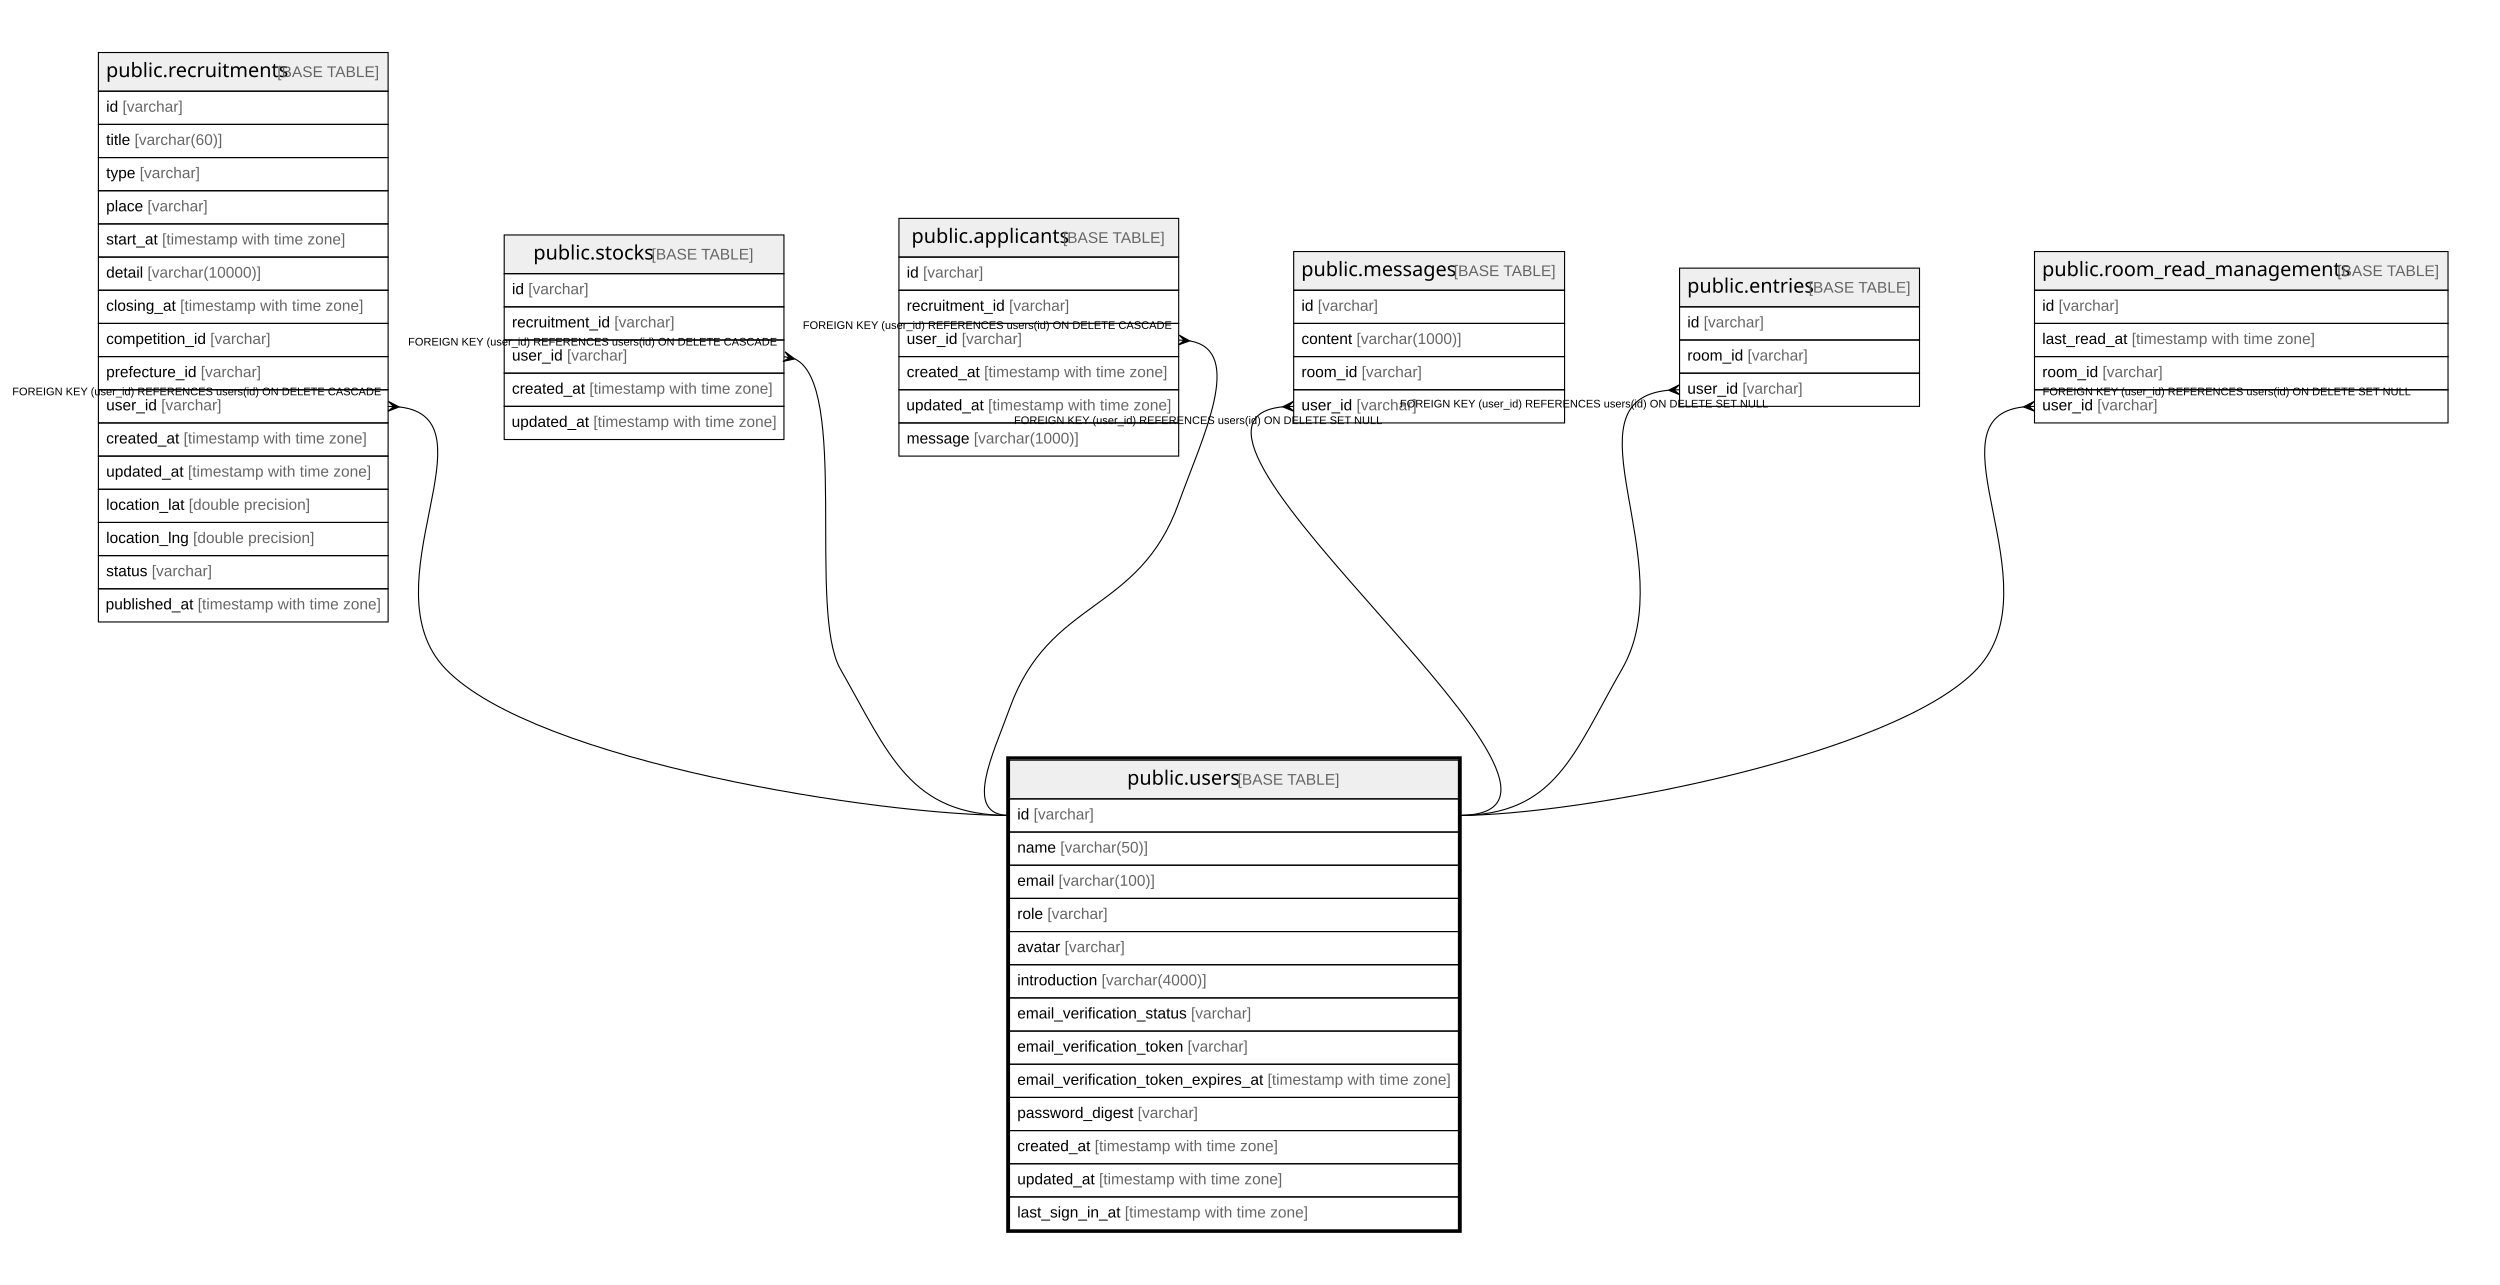
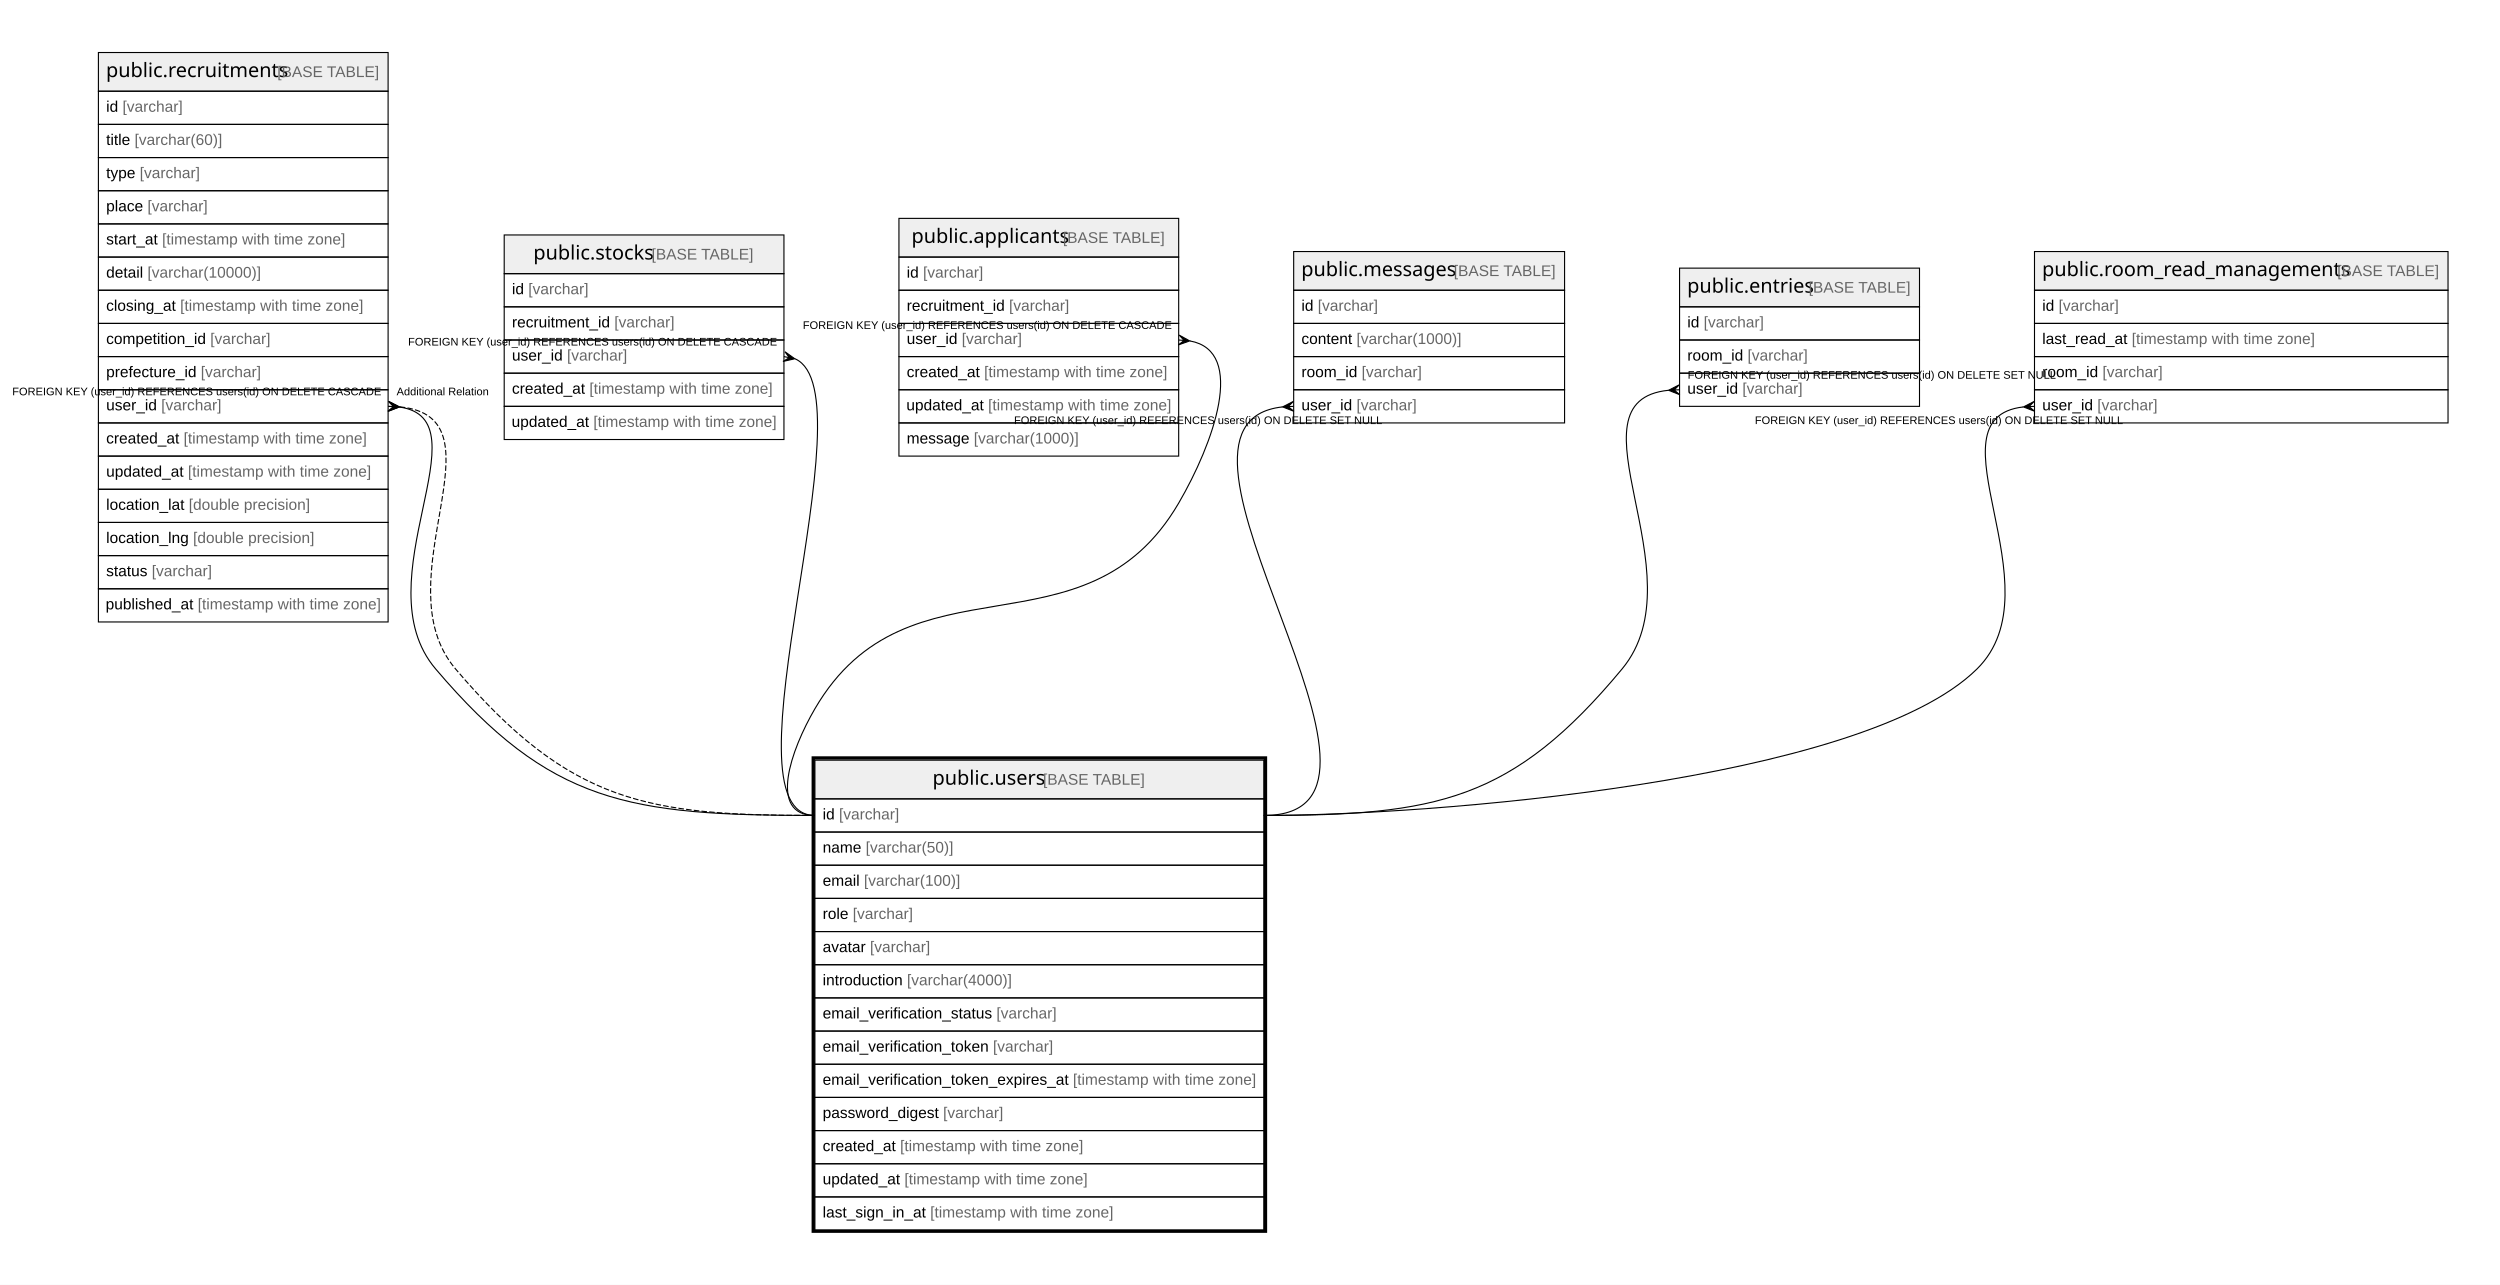
<svg xmlns="http://www.w3.org/2000/svg" width="2261pt" height="1162pt" viewBox="0.00 0.00 2261.00 1162.00">
  <g id="graph0" class="graph" transform="scale(1 1) rotate(0) translate(4 1158)">
    <polygon fill="#ffffff" stroke="transparent" points="-4,4 -4,-1158 2257,-1158 2257,4 -4,4" />
    <g id="node1" class="node">
-       <polygon fill="#efefef" stroke="transparent" points="909,-435.5 909,-470.5 1315,-470.5 1315,-435.5 909,-435.5" />
-       <polygon fill="none" stroke="#000000" points="909,-435.5 909,-470.5 1315,-470.5 1315,-435.5 909,-435.5" />
-       <text text-anchor="start" x="1015.366" y="-448.3" font-family="Arial Bold" font-size="18.00" fill="#000000">public.users</text>
-       <text text-anchor="start" x="1111.38" y="-448.3" font-family="Arial" font-size="14.00" fill="#000000"> </text>
-       <text text-anchor="start" x="1115.271" y="-448.3" font-family="Arial" font-size="14.00" fill="#666666">[BASE TABLE]</text>
-       <polygon fill="none" stroke="#000000" points="909,-405.5 909,-435.5 1315,-435.5 1315,-405.5 909,-405.5" />
-       <text text-anchor="start" x="916" y="-416.9" font-family="Arial" font-size="14.00" fill="#000000">id </text>
-       <text text-anchor="start" x="930.78" y="-416.9" font-family="Arial" font-size="14.00" fill="#666666">[varchar]</text>
-       <polygon fill="none" stroke="#000000" points="909,-375.5 909,-405.5 1315,-405.5 1315,-375.5 909,-375.5" />
-       <text text-anchor="start" x="916" y="-386.9" font-family="Arial" font-size="14.00" fill="#000000">name </text>
-       <text text-anchor="start" x="954.899" y="-386.9" font-family="Arial" font-size="14.00" fill="#666666">[varchar(50)]</text>
-       <polygon fill="none" stroke="#000000" points="909,-345.5 909,-375.5 1315,-375.5 1315,-345.5 909,-345.5" />
-       <text text-anchor="start" x="916" y="-356.9" font-family="Arial" font-size="14.00" fill="#000000">email </text>
-       <text text-anchor="start" x="953.33" y="-356.9" font-family="Arial" font-size="14.00" fill="#666666">[varchar(100)]</text>
-       <polygon fill="none" stroke="#000000" points="909,-315.5 909,-345.5 1315,-345.5 1315,-315.5 909,-315.5" />
-       <text text-anchor="start" x="916" y="-326.9" font-family="Arial" font-size="14.00" fill="#000000">role </text>
-       <text text-anchor="start" x="943.223" y="-326.9" font-family="Arial" font-size="14.00" fill="#666666">[varchar]</text>
-       <polygon fill="none" stroke="#000000" points="909,-285.5 909,-315.5 1315,-315.5 1315,-285.5 909,-285.5" />
-       <text text-anchor="start" x="916" y="-296.9" font-family="Arial" font-size="14.00" fill="#000000">avatar </text>
-       <text text-anchor="start" x="958.79" y="-296.9" font-family="Arial" font-size="14.00" fill="#666666">[varchar]</text>
-       <polygon fill="none" stroke="#000000" points="909,-255.5 909,-285.5 1315,-285.5 1315,-255.5 909,-255.5" />
-       <text text-anchor="start" x="916" y="-266.9" font-family="Arial" font-size="14.00" fill="#000000">introduction </text>
-       <text text-anchor="start" x="992.241" y="-266.9" font-family="Arial" font-size="14.00" fill="#666666">[varchar(4000)]</text>
-       <polygon fill="none" stroke="#000000" points="909,-225.5 909,-255.5 1315,-255.5 1315,-225.5 909,-225.5" />
-       <text text-anchor="start" x="916" y="-236.9" font-family="Arial" font-size="14.00" fill="#000000">email_verification_status </text>
-       <text text-anchor="start" x="1073.133" y="-236.9" font-family="Arial" font-size="14.00" fill="#666666">[varchar]</text>
-       <polygon fill="none" stroke="#000000" points="909,-195.5 909,-225.5 1315,-225.5 1315,-195.5 909,-195.5" />
-       <text text-anchor="start" x="916" y="-206.9" font-family="Arial" font-size="14.00" fill="#000000">email_verification_token </text>
-       <text text-anchor="start" x="1070.025" y="-206.9" font-family="Arial" font-size="14.00" fill="#666666">[varchar]</text>
-       <polygon fill="none" stroke="#000000" points="909,-165.5 909,-195.5 1315,-195.5 1315,-165.5 909,-165.5" />
-       <text text-anchor="start" x="915.968" y="-176.9" font-family="Arial" font-size="14.00" fill="#000000">email_verification_token_expires_at </text>
-       <text text-anchor="start" x="1142.347" y="-176.9" font-family="Arial" font-size="14.00" fill="#666666">[timestamp with time zone]</text>
-       <polygon fill="none" stroke="#000000" points="909,-135.5 909,-165.5 1315,-165.5 1315,-135.5 909,-135.5" />
-       <text text-anchor="start" x="916" y="-146.9" font-family="Arial" font-size="14.00" fill="#000000">password_digest </text>
-       <text text-anchor="start" x="1024.916" y="-146.9" font-family="Arial" font-size="14.00" fill="#666666">[varchar]</text>
-       <polygon fill="none" stroke="#000000" points="909,-105.5 909,-135.5 1315,-135.5 1315,-105.5 909,-105.5" />
-       <text text-anchor="start" x="916" y="-116.9" font-family="Arial" font-size="14.00" fill="#000000">created_at </text>
-       <text text-anchor="start" x="986.028" y="-116.9" font-family="Arial" font-size="14.00" fill="#666666">[timestamp with time zone]</text>
-       <polygon fill="none" stroke="#000000" points="909,-75.5 909,-105.5 1315,-105.5 1315,-75.5 909,-75.5" />
-       <text text-anchor="start" x="916" y="-86.9" font-family="Arial" font-size="14.00" fill="#000000">updated_at </text>
-       <text text-anchor="start" x="989.933" y="-86.9" font-family="Arial" font-size="14.00" fill="#666666">[timestamp with time zone]</text>
-       <polygon fill="none" stroke="#000000" points="909,-45.5 909,-75.5 1315,-75.5 1315,-45.5 909,-45.5" />
-       <text text-anchor="start" x="916" y="-56.9" font-family="Arial" font-size="14.00" fill="#000000">last_sign_in_at </text>
-       <text text-anchor="start" x="1013.252" y="-56.9" font-family="Arial" font-size="14.00" fill="#666666">[timestamp with time zone]</text>
-       <polygon fill="none" stroke="#000000" stroke-width="3" points="907.5,-44.5 907.5,-472.5 1316.5,-472.5 1316.5,-44.5 907.5,-44.5" />
+       <polygon fill="#efefef" stroke="transparent" points="733,-435.5 733,-470.5 1139,-470.5 1139,-435.5 733,-435.5" />
+       <polygon fill="none" stroke="#000000" points="733,-435.5 733,-470.5 1139,-470.5 1139,-435.5 733,-435.5" />
+       <text text-anchor="start" x="839.366" y="-448.3" font-family="Arial Bold" font-size="18.00" fill="#000000">public.users</text>
+       <text text-anchor="start" x="935.38" y="-448.3" font-family="Arial" font-size="14.00" fill="#000000"> </text>
+       <text text-anchor="start" x="939.271" y="-448.3" font-family="Arial" font-size="14.00" fill="#666666">[BASE TABLE]</text>
+       <polygon fill="none" stroke="#000000" points="733,-405.5 733,-435.5 1139,-435.5 1139,-405.5 733,-405.5" />
+       <text text-anchor="start" x="740" y="-416.9" font-family="Arial" font-size="14.00" fill="#000000">id </text>
+       <text text-anchor="start" x="754.78" y="-416.9" font-family="Arial" font-size="14.00" fill="#666666">[varchar]</text>
+       <polygon fill="none" stroke="#000000" points="733,-375.5 733,-405.5 1139,-405.5 1139,-375.5 733,-375.5" />
+       <text text-anchor="start" x="740" y="-386.9" font-family="Arial" font-size="14.00" fill="#000000">name </text>
+       <text text-anchor="start" x="778.899" y="-386.9" font-family="Arial" font-size="14.00" fill="#666666">[varchar(50)]</text>
+       <polygon fill="none" stroke="#000000" points="733,-345.5 733,-375.5 1139,-375.5 1139,-345.5 733,-345.5" />
+       <text text-anchor="start" x="740" y="-356.9" font-family="Arial" font-size="14.00" fill="#000000">email </text>
+       <text text-anchor="start" x="777.33" y="-356.9" font-family="Arial" font-size="14.00" fill="#666666">[varchar(100)]</text>
+       <polygon fill="none" stroke="#000000" points="733,-315.5 733,-345.5 1139,-345.5 1139,-315.5 733,-315.5" />
+       <text text-anchor="start" x="740" y="-326.9" font-family="Arial" font-size="14.00" fill="#000000">role </text>
+       <text text-anchor="start" x="767.223" y="-326.9" font-family="Arial" font-size="14.00" fill="#666666">[varchar]</text>
+       <polygon fill="none" stroke="#000000" points="733,-285.5 733,-315.5 1139,-315.5 1139,-285.5 733,-285.5" />
+       <text text-anchor="start" x="740" y="-296.9" font-family="Arial" font-size="14.00" fill="#000000">avatar </text>
+       <text text-anchor="start" x="782.79" y="-296.9" font-family="Arial" font-size="14.00" fill="#666666">[varchar]</text>
+       <polygon fill="none" stroke="#000000" points="733,-255.5 733,-285.5 1139,-285.5 1139,-255.5 733,-255.5" />
+       <text text-anchor="start" x="740" y="-266.9" font-family="Arial" font-size="14.00" fill="#000000">introduction </text>
+       <text text-anchor="start" x="816.241" y="-266.9" font-family="Arial" font-size="14.00" fill="#666666">[varchar(4000)]</text>
+       <polygon fill="none" stroke="#000000" points="733,-225.5 733,-255.5 1139,-255.5 1139,-225.5 733,-225.5" />
+       <text text-anchor="start" x="740" y="-236.9" font-family="Arial" font-size="14.00" fill="#000000">email_verification_status </text>
+       <text text-anchor="start" x="897.133" y="-236.9" font-family="Arial" font-size="14.00" fill="#666666">[varchar]</text>
+       <polygon fill="none" stroke="#000000" points="733,-195.5 733,-225.5 1139,-225.5 1139,-195.5 733,-195.5" />
+       <text text-anchor="start" x="740" y="-206.9" font-family="Arial" font-size="14.00" fill="#000000">email_verification_token </text>
+       <text text-anchor="start" x="894.025" y="-206.9" font-family="Arial" font-size="14.00" fill="#666666">[varchar]</text>
+       <polygon fill="none" stroke="#000000" points="733,-165.5 733,-195.5 1139,-195.5 1139,-165.5 733,-165.5" />
+       <text text-anchor="start" x="739.968" y="-176.9" font-family="Arial" font-size="14.00" fill="#000000">email_verification_token_expires_at </text>
+       <text text-anchor="start" x="966.347" y="-176.9" font-family="Arial" font-size="14.00" fill="#666666">[timestamp with time zone]</text>
+       <polygon fill="none" stroke="#000000" points="733,-135.5 733,-165.5 1139,-165.5 1139,-135.5 733,-135.5" />
+       <text text-anchor="start" x="740" y="-146.9" font-family="Arial" font-size="14.00" fill="#000000">password_digest </text>
+       <text text-anchor="start" x="848.916" y="-146.9" font-family="Arial" font-size="14.00" fill="#666666">[varchar]</text>
+       <polygon fill="none" stroke="#000000" points="733,-105.5 733,-135.5 1139,-135.5 1139,-105.5 733,-105.5" />
+       <text text-anchor="start" x="740" y="-116.9" font-family="Arial" font-size="14.00" fill="#000000">created_at </text>
+       <text text-anchor="start" x="810.028" y="-116.9" font-family="Arial" font-size="14.00" fill="#666666">[timestamp with time zone]</text>
+       <polygon fill="none" stroke="#000000" points="733,-75.5 733,-105.5 1139,-105.5 1139,-75.5 733,-75.5" />
+       <text text-anchor="start" x="740" y="-86.9" font-family="Arial" font-size="14.00" fill="#000000">updated_at </text>
+       <text text-anchor="start" x="813.933" y="-86.9" font-family="Arial" font-size="14.00" fill="#666666">[timestamp with time zone]</text>
+       <polygon fill="none" stroke="#000000" points="733,-45.5 733,-75.5 1139,-75.5 1139,-45.5 733,-45.5" />
+       <text text-anchor="start" x="740" y="-56.9" font-family="Arial" font-size="14.00" fill="#000000">last_sign_in_at </text>
+       <text text-anchor="start" x="837.252" y="-56.9" font-family="Arial" font-size="14.00" fill="#666666">[timestamp with time zone]</text>
+       <polygon fill="none" stroke="#000000" stroke-width="3" points="731.5,-44.5 731.5,-472.5 1140.5,-472.5 1140.5,-44.5 731.5,-44.5" />
    </g>
    <g id="node2" class="node">
      <polygon fill="#efefef" stroke="transparent" points="85,-1075.5 85,-1110.5 347,-1110.5 347,-1075.5 85,-1075.5" />
      <polygon fill="none" stroke="#000000" points="85,-1075.5 85,-1110.5 347,-1110.5 347,-1075.5 85,-1075.5" />
      <text text-anchor="start" x="91.868" y="-1088.3" font-family="Arial Bold" font-size="18.00" fill="#000000">public.recruitments</text>
      <text text-anchor="start" x="242.878" y="-1088.3" font-family="Arial" font-size="14.00" fill="#000000"> </text>
      <text text-anchor="start" x="246.768" y="-1088.3" font-family="Arial" font-size="14.00" fill="#666666">[BASE TABLE]</text>
      <polygon fill="none" stroke="#000000" points="85,-1045.5 85,-1075.5 347,-1075.5 347,-1045.5 85,-1045.5" />
      <text text-anchor="start" x="92" y="-1056.9" font-family="Arial" font-size="14.00" fill="#000000">id </text>
      <text text-anchor="start" x="106.78" y="-1056.9" font-family="Arial" font-size="14.00" fill="#666666">[varchar]</text>
      <polygon fill="none" stroke="#000000" points="85,-1015.5 85,-1045.5 347,-1045.5 347,-1015.5 85,-1015.5" />
      <text text-anchor="start" x="92" y="-1026.9" font-family="Arial" font-size="14.00" fill="#000000">title </text>
      <text text-anchor="start" x="117.668" y="-1026.9" font-family="Arial" font-size="14.00" fill="#666666">[varchar(60)]</text>
      <polygon fill="none" stroke="#000000" points="85,-985.5 85,-1015.5 347,-1015.5 347,-985.5 85,-985.5" />
      <text text-anchor="start" x="92" y="-996.9" font-family="Arial" font-size="14.00" fill="#000000">type </text>
      <text text-anchor="start" x="122.346" y="-996.9" font-family="Arial" font-size="14.00" fill="#666666">[varchar]</text>
      <polygon fill="none" stroke="#000000" points="85,-955.5 85,-985.5 347,-985.5 347,-955.5 85,-955.5" />
      <text text-anchor="start" x="92" y="-966.9" font-family="Arial" font-size="14.00" fill="#000000">place </text>
      <text text-anchor="start" x="129.345" y="-966.9" font-family="Arial" font-size="14.00" fill="#666666">[varchar]</text>
      <polygon fill="none" stroke="#000000" points="85,-925.5 85,-955.5 347,-955.5 347,-925.5 85,-925.5" />
      <text text-anchor="start" x="92" y="-936.9" font-family="Arial" font-size="14.00" fill="#000000">start_at </text>
      <text text-anchor="start" x="142.571" y="-936.9" font-family="Arial" font-size="14.00" fill="#666666">[timestamp with time zone]</text>
      <polygon fill="none" stroke="#000000" points="85,-895.5 85,-925.5 347,-925.5 347,-895.5 85,-895.5" />
      <text text-anchor="start" x="92" y="-906.9" font-family="Arial" font-size="14.00" fill="#000000">detail </text>
      <text text-anchor="start" x="129.342" y="-906.9" font-family="Arial" font-size="14.00" fill="#666666">[varchar(10000)]</text>
      <polygon fill="none" stroke="#000000" points="85,-865.5 85,-895.5 347,-895.5 347,-865.5 85,-865.5" />
      <text text-anchor="start" x="92" y="-876.9" font-family="Arial" font-size="14.00" fill="#000000">closing_at </text>
      <text text-anchor="start" x="158.907" y="-876.9" font-family="Arial" font-size="14.00" fill="#666666">[timestamp with time zone]</text>
      <polygon fill="none" stroke="#000000" points="85,-835.5 85,-865.5 347,-865.5 347,-835.5 85,-835.5" />
      <text text-anchor="start" x="92" y="-846.9" font-family="Arial" font-size="14.00" fill="#000000">competition_id </text>
      <text text-anchor="start" x="186.13" y="-846.9" font-family="Arial" font-size="14.00" fill="#666666">[varchar]</text>
      <polygon fill="none" stroke="#000000" points="85,-805.5 85,-835.5 347,-835.5 347,-805.5 85,-805.5" />
      <text text-anchor="start" x="92" y="-816.9" font-family="Arial" font-size="14.00" fill="#000000">prefecture_id </text>
      <text text-anchor="start" x="177.578" y="-816.9" font-family="Arial" font-size="14.00" fill="#666666">[varchar]</text>
      <polygon fill="none" stroke="#000000" points="85,-775.5 85,-805.5 347,-805.5 347,-775.5 85,-775.5" />
      <text text-anchor="start" x="92" y="-786.9" font-family="Arial" font-size="14.00" fill="#000000">user_id </text>
      <text text-anchor="start" x="141.788" y="-786.9" font-family="Arial" font-size="14.00" fill="#666666">[varchar]</text>
      <polygon fill="none" stroke="#000000" points="85,-745.5 85,-775.5 347,-775.5 347,-745.5 85,-745.5" />
      <text text-anchor="start" x="92" y="-756.9" font-family="Arial" font-size="14.00" fill="#000000">created_at </text>
      <text text-anchor="start" x="162.028" y="-756.9" font-family="Arial" font-size="14.00" fill="#666666">[timestamp with time zone]</text>
      <polygon fill="none" stroke="#000000" points="85,-715.5 85,-745.5 347,-745.5 347,-715.5 85,-715.5" />
      <text text-anchor="start" x="92" y="-726.9" font-family="Arial" font-size="14.00" fill="#000000">updated_at </text>
      <text text-anchor="start" x="165.933" y="-726.9" font-family="Arial" font-size="14.00" fill="#666666">[timestamp with time zone]</text>
      <polygon fill="none" stroke="#000000" points="85,-685.5 85,-715.5 347,-715.5 347,-685.5 85,-685.5" />
      <text text-anchor="start" x="92" y="-696.9" font-family="Arial" font-size="14.00" fill="#000000">location_lat </text>
      <text text-anchor="start" x="166.687" y="-696.9" font-family="Arial" font-size="14.00" fill="#666666">[double precision]</text>
      <polygon fill="none" stroke="#000000" points="85,-655.5 85,-685.5 347,-685.5 347,-655.5 85,-655.5" />
      <text text-anchor="start" x="92" y="-666.9" font-family="Arial" font-size="14.00" fill="#000000">location_lng </text>
      <text text-anchor="start" x="170.579" y="-666.9" font-family="Arial" font-size="14.00" fill="#666666">[double precision]</text>
      <polygon fill="none" stroke="#000000" points="85,-625.5 85,-655.5 347,-655.5 347,-625.5 85,-625.5" />
      <text text-anchor="start" x="92" y="-636.9" font-family="Arial" font-size="14.00" fill="#000000">status </text>
      <text text-anchor="start" x="133.237" y="-636.9" font-family="Arial" font-size="14.00" fill="#666666">[varchar]</text>
      <polygon fill="none" stroke="#000000" points="85,-595.5 85,-625.5 347,-625.5 347,-595.5 85,-595.5" />
      <text text-anchor="start" x="91.53" y="-606.9" font-family="Arial" font-size="14.00" fill="#000000">published_at </text>
      <text text-anchor="start" x="174.785" y="-606.9" font-family="Arial" font-size="14.00" fill="#666666">[timestamp with time zone]</text>
    </g>
    <g id="edge1" class="edge">
-       <path fill="none" stroke="#000000" d="M356.989,-789.981C446.586,-779.99 326.571,-628.283 399,-553 480.184,-468.617 791.904,-420.5 909,-420.5" />
-       <polygon fill="#000000" stroke="#000000" points="356.986,-789.981 346.766,-786.006 351.993,-790.24 347,-790.5 347,-790.5 347,-790.5 351.993,-790.24 347.234,-794.994 356.986,-789.981 356.986,-789.981" />
+       <path fill="none" stroke="#000000" d="M357.119,-789.871C436.972,-779.085 322.627,-632.287 390,-553 493.41,-431.303 564.301,-420.5 733,-420.5" />
+       <polygon fill="#000000" stroke="#000000" points="356.981,-789.879 346.721,-786.009 351.99,-790.19 347,-790.5 347,-790.5 347,-790.5 351.99,-790.19 347.279,-794.991 356.981,-789.879 356.981,-789.879" />
      <text text-anchor="start" x="7.053" y="-800.5" font-family="Arial" font-size="10.00" fill="#000000">FOREIGN KEY (user_id) REFERENCES users(id) ON DELETE CASCADE</text>
+     </g>
+     <g id="edge7" class="edge">
+       <path fill="none" stroke="#000000" stroke-dasharray="5,2" d="M357.565,-790.025C456.144,-780.585 340.283,-632.692 408,-553 511.309,-431.422 582.163,-420.521 732.559,-420.5" />
+       <polygon fill="#000000" stroke="#000000" points="357.332,-790.036 347.134,-786.004 352.337,-790.268 347.342,-790.5 347.342,-790.5 347.342,-790.5 352.337,-790.268 347.551,-794.995 357.332,-790.036 357.332,-790.036" />
+       <text text-anchor="start" x="354.667" y="-800.5" font-family="Arial" font-size="10.00" fill="#000000">Additional Relation</text>
    </g>
    <g id="node3" class="node">
      <polygon fill="#efefef" stroke="transparent" points="452,-910.5 452,-945.5 705,-945.5 705,-910.5 452,-910.5" />
      <polygon fill="none" stroke="#000000" points="452,-910.5 452,-945.5 705,-945.5 705,-910.5 452,-910.5" />
      <text text-anchor="start" x="478.364" y="-923.3" font-family="Arial Bold" font-size="18.00" fill="#000000">public.stocks</text>
      <text text-anchor="start" x="581.382" y="-923.3" font-family="Arial" font-size="14.00" fill="#000000"> </text>
      <text text-anchor="start" x="585.273" y="-923.3" font-family="Arial" font-size="14.00" fill="#666666">[BASE TABLE]</text>
      <polygon fill="none" stroke="#000000" points="452,-880.5 452,-910.5 705,-910.5 705,-880.5 452,-880.5" />
      <text text-anchor="start" x="459" y="-891.9" font-family="Arial" font-size="14.00" fill="#000000">id </text>
      <text text-anchor="start" x="473.78" y="-891.9" font-family="Arial" font-size="14.00" fill="#666666">[varchar]</text>
      <polygon fill="none" stroke="#000000" points="452,-850.5 452,-880.5 705,-880.5 705,-850.5 452,-850.5" />
      <text text-anchor="start" x="459" y="-861.9" font-family="Arial" font-size="14.00" fill="#000000">recruitment_id </text>
      <text text-anchor="start" x="551.562" y="-861.9" font-family="Arial" font-size="14.00" fill="#666666">[varchar]</text>
      <polygon fill="none" stroke="#000000" points="452,-820.5 452,-850.5 705,-850.5 705,-820.5 452,-820.5" />
      <text text-anchor="start" x="459" y="-831.9" font-family="Arial" font-size="14.00" fill="#000000">user_id </text>
      <text text-anchor="start" x="508.788" y="-831.9" font-family="Arial" font-size="14.00" fill="#666666">[varchar]</text>
      <polygon fill="none" stroke="#000000" points="452,-790.5 452,-820.5 705,-820.5 705,-790.5 452,-790.5" />
      <text text-anchor="start" x="459" y="-801.9" font-family="Arial" font-size="14.00" fill="#000000">created_at </text>
      <text text-anchor="start" x="529.028" y="-801.9" font-family="Arial" font-size="14.00" fill="#666666">[timestamp with time zone]</text>
      <polygon fill="none" stroke="#000000" points="452,-760.5 452,-790.5 705,-790.5 705,-760.5 452,-760.5" />
      <text text-anchor="start" x="458.692" y="-771.9" font-family="Arial" font-size="14.00" fill="#000000">updated_at </text>
      <text text-anchor="start" x="532.624" y="-771.9" font-family="Arial" font-size="14.00" fill="#666666">[timestamp with time zone]</text>
    </g>
    <g id="edge2" class="edge">
-       <path fill="none" stroke="#000000" d="M714.832,-833.387C764.01,-810.328 726.211,-605.289 756,-553 800.528,-474.839 819.045,-420.5 909,-420.5" />
-       <polygon fill="#000000" stroke="#000000" points="714.777,-833.399 704.054,-831.1 709.888,-834.449 705,-835.5 705,-835.5 705,-835.5 709.888,-834.449 705.946,-839.9 714.777,-833.399 714.777,-833.399" />
+       <path fill="none" stroke="#000000" d="M715.15,-833.463C784.984,-802.155 644.359,-420.5 733,-420.5" />
+       <polygon fill="#000000" stroke="#000000" points="714.804,-833.532 704.114,-831.088 709.902,-834.516 705,-835.5 705,-835.5 705,-835.5 709.902,-834.516 705.886,-839.912 714.804,-833.532 714.804,-833.532" />
      <text text-anchor="start" x="365.053" y="-845.5" font-family="Arial" font-size="10.00" fill="#000000">FOREIGN KEY (user_id) REFERENCES users(id) ON DELETE CASCADE</text>
    </g>
    <g id="node4" class="node">
      <polygon fill="#efefef" stroke="transparent" points="809,-925.5 809,-960.5 1062,-960.5 1062,-925.5 809,-925.5" />
      <polygon fill="none" stroke="#000000" points="809,-925.5 809,-960.5 1062,-960.5 1062,-925.5 809,-925.5" />
      <text text-anchor="start" x="820.358" y="-938.3" font-family="Arial Bold" font-size="18.00" fill="#000000">public.applicants</text>
      <text text-anchor="start" x="953.389" y="-938.3" font-family="Arial" font-size="14.00" fill="#000000"> </text>
      <text text-anchor="start" x="957.279" y="-938.3" font-family="Arial" font-size="14.00" fill="#666666">[BASE TABLE]</text>
      <polygon fill="none" stroke="#000000" points="809,-895.5 809,-925.5 1062,-925.5 1062,-895.5 809,-895.5" />
      <text text-anchor="start" x="816" y="-906.9" font-family="Arial" font-size="14.00" fill="#000000">id </text>
      <text text-anchor="start" x="830.78" y="-906.9" font-family="Arial" font-size="14.00" fill="#666666">[varchar]</text>
      <polygon fill="none" stroke="#000000" points="809,-865.5 809,-895.5 1062,-895.5 1062,-865.5 809,-865.5" />
      <text text-anchor="start" x="816" y="-876.9" font-family="Arial" font-size="14.00" fill="#000000">recruitment_id </text>
      <text text-anchor="start" x="908.562" y="-876.9" font-family="Arial" font-size="14.00" fill="#666666">[varchar]</text>
      <polygon fill="none" stroke="#000000" points="809,-835.5 809,-865.5 1062,-865.5 1062,-835.5 809,-835.5" />
      <text text-anchor="start" x="816" y="-846.9" font-family="Arial" font-size="14.00" fill="#000000">user_id </text>
      <text text-anchor="start" x="865.788" y="-846.9" font-family="Arial" font-size="14.00" fill="#666666">[varchar]</text>
      <polygon fill="none" stroke="#000000" points="809,-805.5 809,-835.5 1062,-835.5 1062,-805.5 809,-805.5" />
      <text text-anchor="start" x="816" y="-816.9" font-family="Arial" font-size="14.00" fill="#000000">created_at </text>
      <text text-anchor="start" x="886.028" y="-816.9" font-family="Arial" font-size="14.00" fill="#666666">[timestamp with time zone]</text>
      <polygon fill="none" stroke="#000000" points="809,-775.5 809,-805.5 1062,-805.5 1062,-775.5 809,-775.5" />
      <text text-anchor="start" x="815.692" y="-786.9" font-family="Arial" font-size="14.00" fill="#000000">updated_at </text>
      <text text-anchor="start" x="889.624" y="-786.9" font-family="Arial" font-size="14.00" fill="#666666">[timestamp with time zone]</text>
      <polygon fill="none" stroke="#000000" points="809,-745.5 809,-775.5 1062,-775.5 1062,-745.5 809,-745.5" />
      <text text-anchor="start" x="816" y="-756.9" font-family="Arial" font-size="14.00" fill="#000000">message </text>
      <text text-anchor="start" x="876.682" y="-756.9" font-family="Arial" font-size="14.00" fill="#666666">[varchar(1000)]</text>
    </g>
    <g id="edge3" class="edge">
-       <path fill="none" stroke="#000000" d="M1072.114,-849.694C1122.704,-840.859 1082.867,-761.216 1062,-703 1025.882,-602.237 945.118,-617.763 909,-517 894.528,-476.626 866.111,-420.5 909,-420.5" />
-       <polygon fill="#000000" stroke="#000000" points="1071.968,-849.706 1061.643,-846.014 1066.984,-850.103 1062,-850.5 1062,-850.5 1062,-850.5 1066.984,-850.103 1062.357,-854.986 1071.968,-849.706 1071.968,-849.706" />
+       <path fill="none" stroke="#000000" d="M1072.213,-849.648C1123.87,-840.315 1093.163,-756.417 1062,-703 977.357,-557.913 817.643,-662.087 733,-517 711.388,-479.954 690.111,-420.5 733,-420.5" />
+       <polygon fill="#000000" stroke="#000000" points="1071.965,-849.669 1061.626,-846.016 1066.983,-850.084 1062,-850.5 1062,-850.5 1062,-850.5 1066.983,-850.084 1062.374,-854.984 1071.965,-849.669 1071.965,-849.669" />
      <text text-anchor="start" x="722.053" y="-860.5" font-family="Arial" font-size="10.00" fill="#000000">FOREIGN KEY (user_id) REFERENCES users(id) ON DELETE CASCADE</text>
    </g>
    <g id="node5" class="node">
      <polygon fill="#efefef" stroke="transparent" points="1166,-895.5 1166,-930.5 1411,-930.5 1411,-895.5 1166,-895.5" />
      <polygon fill="none" stroke="#000000" points="1166,-895.5 1166,-930.5 1411,-930.5 1411,-895.5 1166,-895.5" />
      <text text-anchor="start" x="1172.86" y="-908.3" font-family="Arial Bold" font-size="18.00" fill="#000000">public.messages</text>
      <text text-anchor="start" x="1306.886" y="-908.3" font-family="Arial" font-size="14.00" fill="#000000"> </text>
      <text text-anchor="start" x="1310.777" y="-908.3" font-family="Arial" font-size="14.00" fill="#666666">[BASE TABLE]</text>
      <polygon fill="none" stroke="#000000" points="1166,-865.5 1166,-895.5 1411,-895.5 1411,-865.5 1166,-865.5" />
      <text text-anchor="start" x="1173" y="-876.9" font-family="Arial" font-size="14.00" fill="#000000">id </text>
      <text text-anchor="start" x="1187.78" y="-876.9" font-family="Arial" font-size="14.00" fill="#666666">[varchar]</text>
      <polygon fill="none" stroke="#000000" points="1166,-835.5 1166,-865.5 1411,-865.5 1411,-835.5 1166,-835.5" />
      <text text-anchor="start" x="1173" y="-846.9" font-family="Arial" font-size="14.00" fill="#000000">content </text>
      <text text-anchor="start" x="1222.802" y="-846.9" font-family="Arial" font-size="14.00" fill="#666666">[varchar(1000)]</text>
      <polygon fill="none" stroke="#000000" points="1166,-805.5 1166,-835.5 1411,-835.5 1411,-805.5 1166,-805.5" />
      <text text-anchor="start" x="1173" y="-816.9" font-family="Arial" font-size="14.00" fill="#000000">room_id </text>
      <text text-anchor="start" x="1227.449" y="-816.9" font-family="Arial" font-size="14.00" fill="#666666">[varchar]</text>
      <polygon fill="none" stroke="#000000" points="1166,-775.5 1166,-805.5 1411,-805.5 1411,-775.5 1166,-775.5" />
      <text text-anchor="start" x="1173" y="-786.9" font-family="Arial" font-size="14.00" fill="#000000">user_id </text>
      <text text-anchor="start" x="1222.788" y="-786.9" font-family="Arial" font-size="14.00" fill="#666666">[varchar]</text>
    </g>
    <g id="edge4" class="edge">
-       <path fill="none" stroke="#000000" d="M1155.94,-790.039C1009.09,-775.48 1488.642,-420.5 1315,-420.5" />
-       <polygon fill="#000000" stroke="#000000" points="1156.011,-790.043 1165.794,-794.995 1161.005,-790.271 1166,-790.5 1166,-790.5 1166,-790.5 1161.005,-790.271 1166.206,-786.005 1156.011,-790.043 1156.011,-790.043" />
+       <path fill="none" stroke="#000000" d="M1156.011,-789.995C1013.912,-774.772 1300.339,-420.5 1139,-420.5" />
+       <polygon fill="#000000" stroke="#000000" points="1156.013,-789.995 1165.773,-794.994 1161.006,-790.247 1166,-790.5 1166,-790.5 1166,-790.5 1161.006,-790.247 1166.227,-786.006 1156.013,-789.995 1156.013,-789.995" />
      <text text-anchor="start" x="913.079" y="-774.5" font-family="Arial" font-size="10.00" fill="#000000">FOREIGN KEY (user_id) REFERENCES users(id) ON DELETE SET NULL</text>
    </g>
    <g id="node6" class="node">
      <polygon fill="#efefef" stroke="transparent" points="1515,-880.5 1515,-915.5 1732,-915.5 1732,-880.5 1515,-880.5" />
      <polygon fill="none" stroke="#000000" points="1515,-880.5 1515,-915.5 1732,-915.5 1732,-880.5 1515,-880.5" />
      <text text-anchor="start" x="1521.865" y="-893.3" font-family="Arial Bold" font-size="18.00" fill="#000000">public.entries</text>
      <text text-anchor="start" x="1627.881" y="-893.3" font-family="Arial" font-size="14.00" fill="#000000"> </text>
      <text text-anchor="start" x="1631.772" y="-893.3" font-family="Arial" font-size="14.00" fill="#666666">[BASE TABLE]</text>
      <polygon fill="none" stroke="#000000" points="1515,-850.5 1515,-880.5 1732,-880.5 1732,-850.5 1515,-850.5" />
      <text text-anchor="start" x="1522" y="-861.9" font-family="Arial" font-size="14.00" fill="#000000">id </text>
      <text text-anchor="start" x="1536.78" y="-861.9" font-family="Arial" font-size="14.00" fill="#666666">[varchar]</text>
      <polygon fill="none" stroke="#000000" points="1515,-820.5 1515,-850.5 1732,-850.5 1732,-820.5 1515,-820.5" />
      <text text-anchor="start" x="1522" y="-831.9" font-family="Arial" font-size="14.00" fill="#000000">room_id </text>
      <text text-anchor="start" x="1576.449" y="-831.9" font-family="Arial" font-size="14.00" fill="#666666">[varchar]</text>
      <polygon fill="none" stroke="#000000" points="1515,-790.5 1515,-820.5 1732,-820.5 1732,-790.5 1515,-790.5" />
      <text text-anchor="start" x="1522" y="-801.9" font-family="Arial" font-size="14.00" fill="#000000">user_id </text>
      <text text-anchor="start" x="1571.788" y="-801.9" font-family="Arial" font-size="14.00" fill="#666666">[varchar]</text>
    </g>
    <g id="edge5" class="edge">
-       <path fill="none" stroke="#000000" d="M1504.932,-805.058C1407.731,-795.979 1518.33,-649.223 1463,-553 1418.99,-476.464 1403.287,-420.5 1315,-420.5" />
-       <polygon fill="#000000" stroke="#000000" points="1505.01,-805.061 1514.802,-809.996 1510.005,-805.28 1515,-805.5 1515,-805.5 1515,-805.5 1510.005,-805.28 1515.198,-801.004 1505.01,-805.061 1505.01,-805.061" />
-       <text text-anchor="start" x="1262.079" y="-789.5" font-family="Arial" font-size="10.00" fill="#000000">FOREIGN KEY (user_id) REFERENCES users(id) ON DELETE SET NULL</text>
+       <path fill="none" stroke="#000000" d="M1504.978,-805.026C1408.704,-795.303 1533.897,-638.404 1463,-553 1363.629,-433.295 1294.576,-420.5 1139,-420.5" />
+       <polygon fill="#000000" stroke="#000000" points="1505.011,-805.027 1514.787,-809.995 1510.006,-805.264 1515,-805.5 1515,-805.5 1515,-805.5 1510.006,-805.264 1515.213,-801.005 1505.011,-805.027 1505.011,-805.027" />
+       <text text-anchor="start" x="1522.329" y="-815.5" font-family="Arial" font-size="10.00" fill="#000000">FOREIGN KEY (user_id) REFERENCES users(id) ON DELETE SET NULL</text>
    </g>
    <g id="node7" class="node">
      <polygon fill="#efefef" stroke="transparent" points="1836,-895.5 1836,-930.5 2210,-930.5 2210,-895.5 1836,-895.5" />
      <polygon fill="none" stroke="#000000" points="1836,-895.5 1836,-930.5 2210,-930.5 2210,-895.5 1836,-895.5" />
      <text text-anchor="start" x="1842.843" y="-908.3" font-family="Arial Bold" font-size="18.00" fill="#000000">public.room_read_managements</text>
      <text text-anchor="start" x="2105.903" y="-908.3" font-family="Arial" font-size="14.00" fill="#000000"> </text>
      <text text-anchor="start" x="2109.793" y="-908.3" font-family="Arial" font-size="14.00" fill="#666666">[BASE TABLE]</text>
      <polygon fill="none" stroke="#000000" points="1836,-865.5 1836,-895.5 2210,-895.5 2210,-865.5 1836,-865.5" />
      <text text-anchor="start" x="1843" y="-876.9" font-family="Arial" font-size="14.00" fill="#000000">id </text>
      <text text-anchor="start" x="1857.78" y="-876.9" font-family="Arial" font-size="14.00" fill="#666666">[varchar]</text>
      <polygon fill="none" stroke="#000000" points="1836,-835.5 1836,-865.5 2210,-865.5 2210,-835.5 1836,-835.5" />
      <text text-anchor="start" x="1843" y="-846.9" font-family="Arial" font-size="14.00" fill="#000000">last_read_at </text>
      <text text-anchor="start" x="1923.917" y="-846.9" font-family="Arial" font-size="14.00" fill="#666666">[timestamp with time zone]</text>
      <polygon fill="none" stroke="#000000" points="1836,-805.5 1836,-835.5 2210,-835.5 2210,-805.5 1836,-805.5" />
      <text text-anchor="start" x="1843" y="-816.9" font-family="Arial" font-size="14.00" fill="#000000">room_id </text>
      <text text-anchor="start" x="1897.449" y="-816.9" font-family="Arial" font-size="14.00" fill="#666666">[varchar]</text>
      <polygon fill="none" stroke="#000000" points="1836,-775.5 1836,-805.5 2210,-805.5 2210,-775.5 1836,-775.5" />
      <text text-anchor="start" x="1843" y="-786.9" font-family="Arial" font-size="14.00" fill="#000000">user_id </text>
      <text text-anchor="start" x="1892.788" y="-786.9" font-family="Arial" font-size="14.00" fill="#666666">[varchar]</text>
    </g>
    <g id="edge6" class="edge">
-       <path fill="none" stroke="#000000" d="M1826.008,-789.983C1736.361,-780.04 1855.629,-629.045 1784,-553 1709.743,-474.164 1423.302,-420.5 1315,-420.5" />
-       <polygon fill="#000000" stroke="#000000" points="1826.013,-789.984 1835.768,-794.994 1831.007,-790.242 1836,-790.5 1836,-790.5 1836,-790.5 1831.007,-790.242 1836.232,-786.006 1826.013,-789.984 1826.013,-789.984" />
-       <text text-anchor="start" x="1843.329" y="-800.5" font-family="Arial" font-size="10.00" fill="#000000">FOREIGN KEY (user_id) REFERENCES users(id) ON DELETE SET NULL</text>
+       <path fill="none" stroke="#000000" d="M1825.747,-789.943C1736.788,-779.554 1858.271,-626.317 1784,-553 1679.864,-450.203 1285.326,-420.5 1139,-420.5" />
+       <polygon fill="#000000" stroke="#000000" points="1826.015,-789.958 1835.756,-794.993 1831.007,-790.229 1836,-790.5 1836,-790.5 1836,-790.5 1831.007,-790.229 1836.244,-786.007 1826.015,-789.958 1826.015,-789.958" />
+       <text text-anchor="start" x="1583.079" y="-774.5" font-family="Arial" font-size="10.00" fill="#000000">FOREIGN KEY (user_id) REFERENCES users(id) ON DELETE SET NULL</text>
    </g>
  </g>
</svg>
